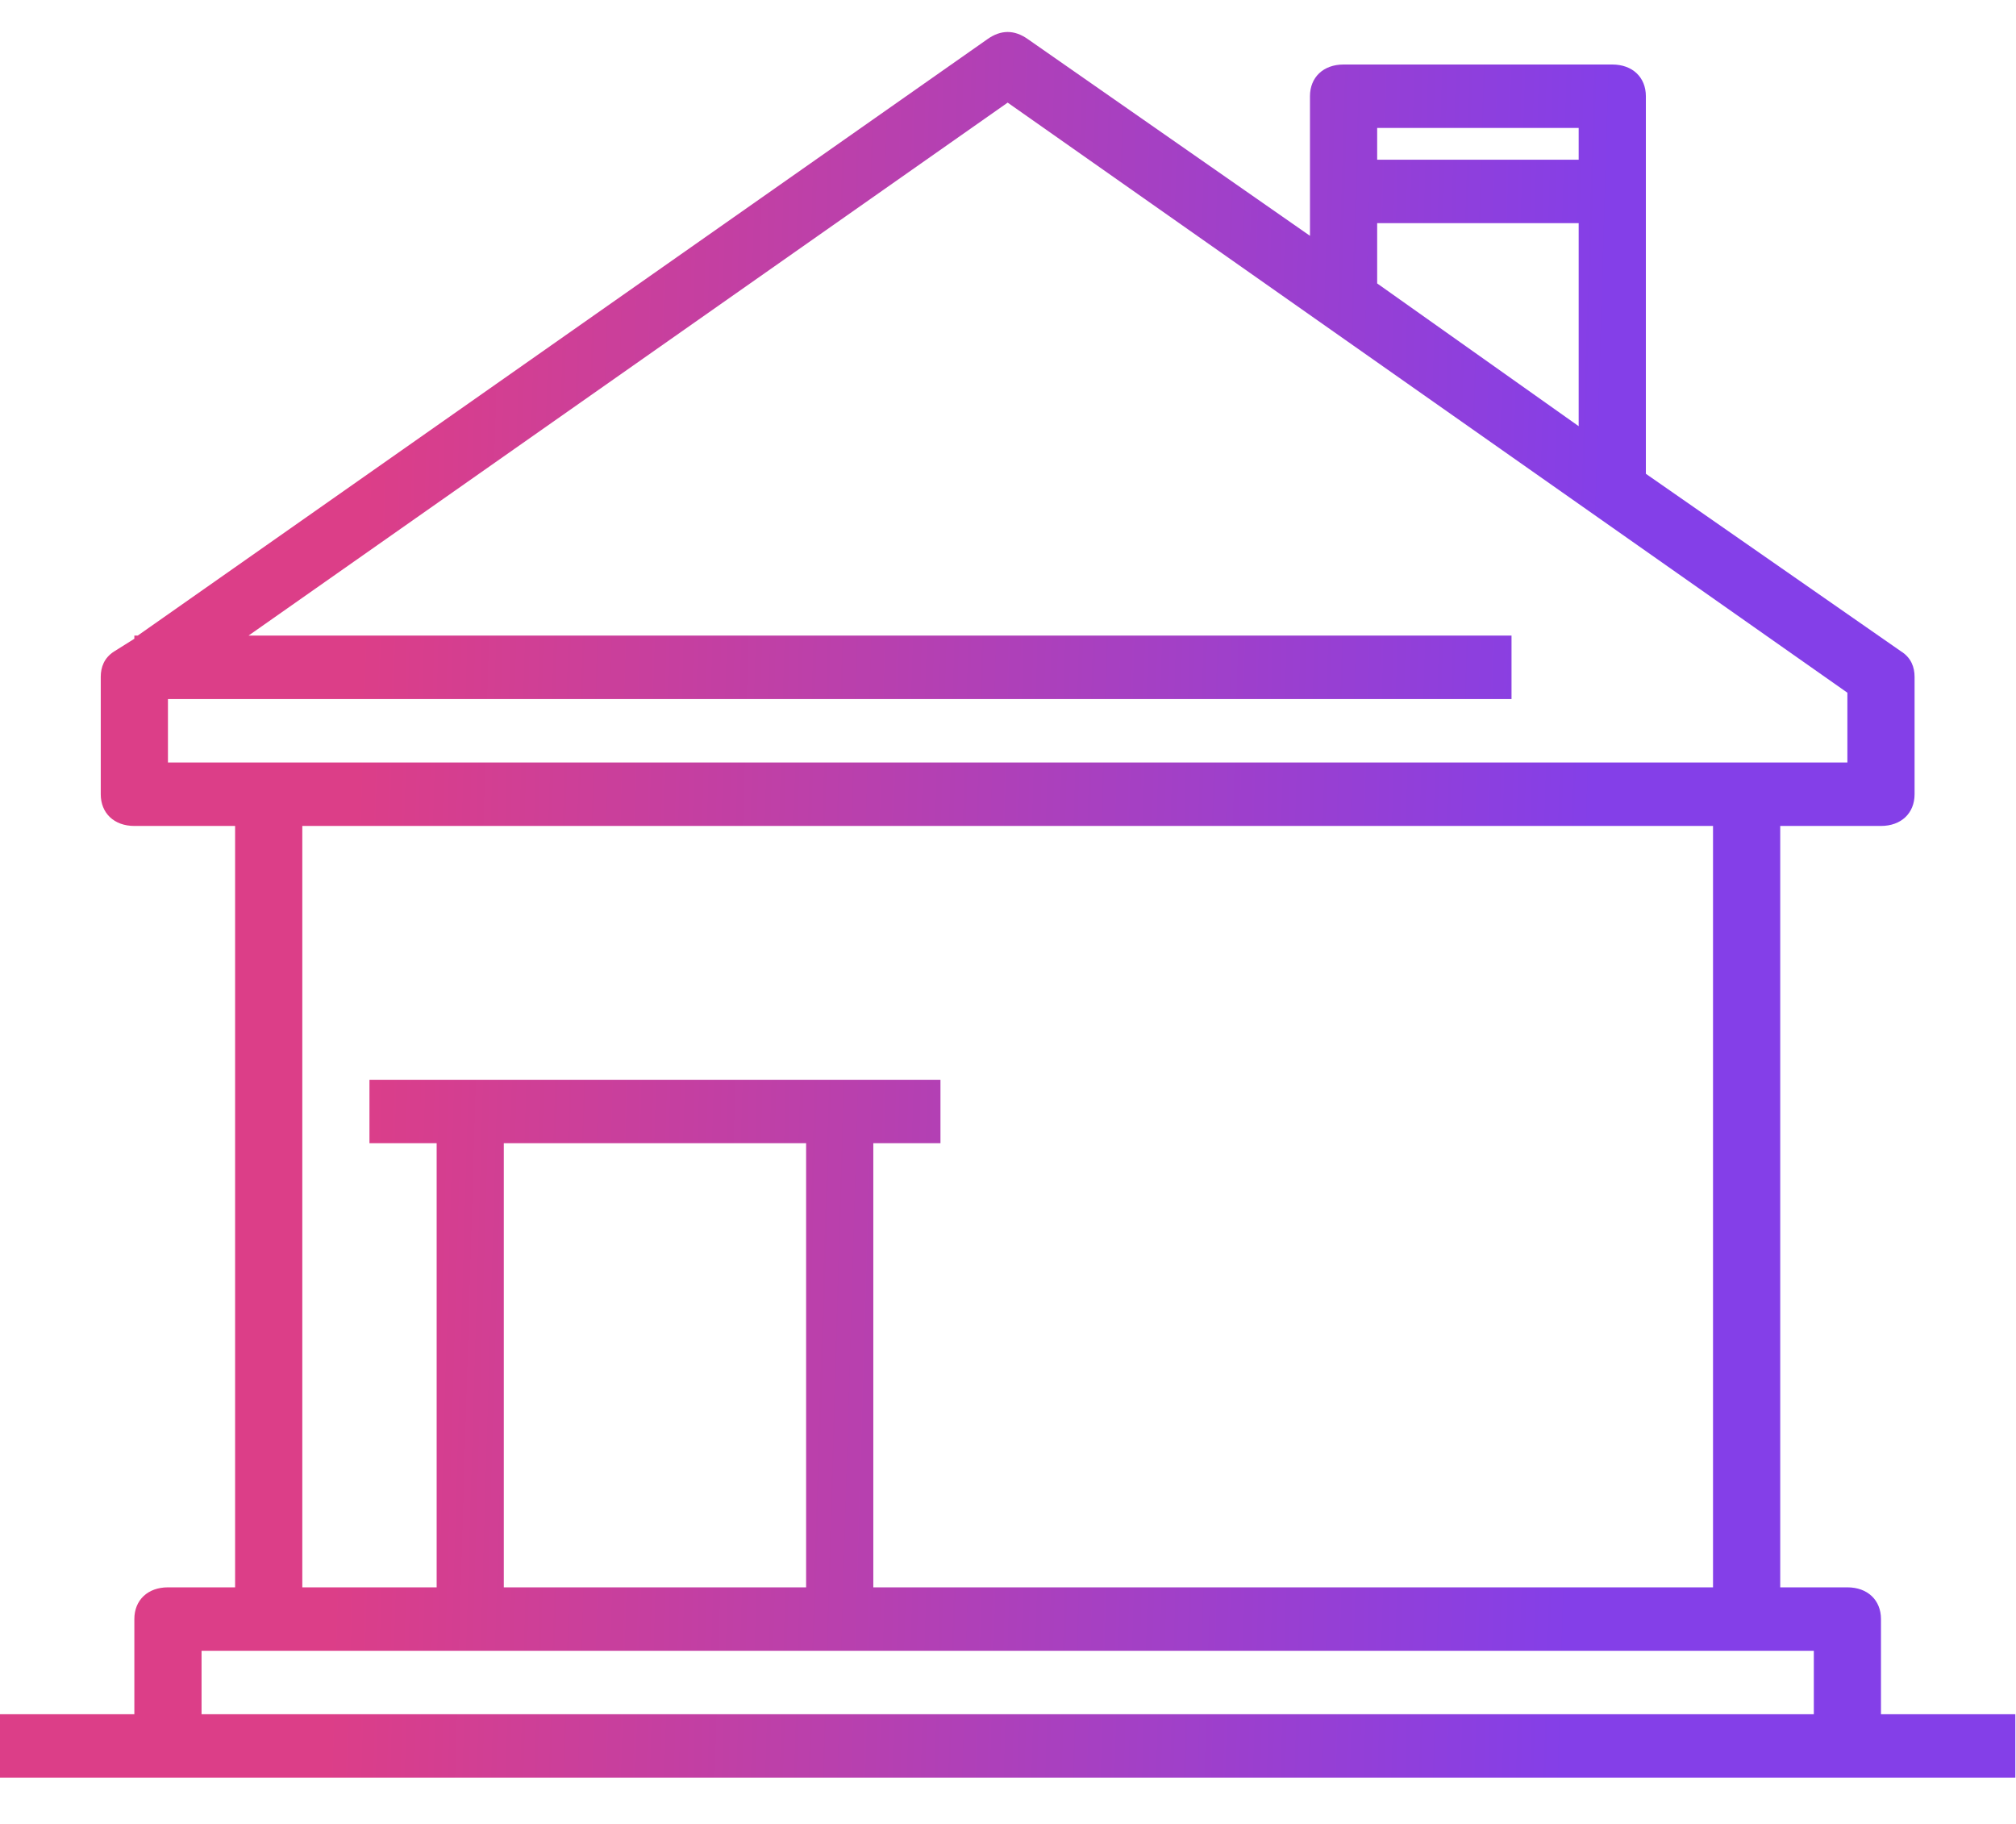
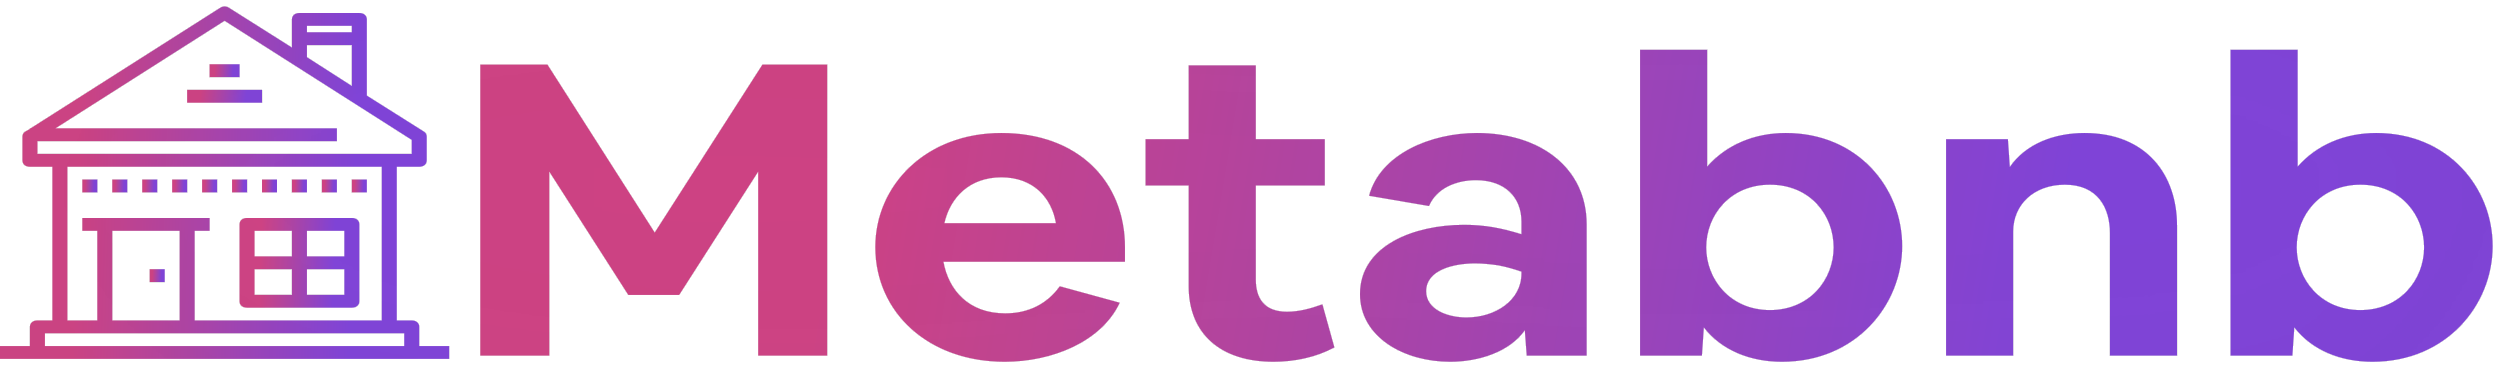
- <svg xmlns="http://www.w3.org/2000/svg" width="42" height="38" viewBox="0 0 42 38" fill="none">
-   <path d="M39.187 35.715V33.732C39.187 33.336 38.907 33.071 38.487 33.071H37.088V17.208H39.187C39.607 17.208 39.887 16.943 39.887 16.547V14.101C39.887 13.903 39.817 13.704 39.607 13.572L34.289 9.871V2.005C34.289 1.609 34.009 1.344 33.589 1.344H27.991C27.571 1.344 27.291 1.609 27.291 2.005V4.913L21.413 0.815C21.133 0.617 20.853 0.617 20.573 0.815L2.869 13.242H2.799V13.308L2.379 13.572C2.169 13.704 2.099 13.903 2.099 14.101V16.547C2.099 16.943 2.379 17.208 2.799 17.208H4.898V33.071H3.499C3.079 33.071 2.799 33.336 2.799 33.732V35.715H0V37.037H3.499H38.487H41.986V35.715H39.187ZM32.889 2.666V3.327H28.691V2.666H32.889ZM28.691 4.649H32.889V8.879L28.691 5.905V4.649ZM3.499 14.564H31.49V13.242H5.178L20.993 2.138L38.487 14.432V15.886H36.388H5.598H3.499V14.564ZM6.298 17.208H35.688V33.071H18.194V23.818H19.593V22.496H17.494H9.797H7.697V23.818H9.097V33.071H6.298V17.208ZM10.496 23.818H16.794V33.071H10.496V23.818ZM4.199 35.715V34.393H5.598H9.797H17.494H36.388H37.788V35.715H4.199Z" fill="url(#paint0_linear_3124_82)" />
+ <svg xmlns="http://www.w3.org/2000/svg" width="258" height="38" viewBox="0 0 258 38" fill="none">
+   <g filter="url(#filter0_i_1_269)">
+     <path d="M49.568 6.664V36.699H56.688V17.705L64.846 30.438H70.087L78.246 17.705V36.699H85.366V6.664H78.691L67.566 24.008L56.49 6.664H49.568ZM90.335 25.489C90.335 32.257 95.824 37.333 103.685 37.333C108.58 37.333 113.673 35.261 115.552 31.242L109.372 29.55C108.086 31.326 106.207 32.342 103.735 32.342C99.977 32.342 97.9 29.973 97.357 27.012H116.096V25.531C116.096 18.762 111.3 13.728 103.339 13.728C95.527 13.728 90.335 19.143 90.335 25.489ZM103.339 18.297C106.652 18.297 108.531 20.412 108.976 23.035H97.456C98.049 20.412 100.027 18.297 103.339 18.297ZM118.224 14.363V19.143H122.674V29.55C122.674 34.372 125.888 37.333 131.425 37.333C133.601 37.333 135.826 36.868 137.705 35.853L136.469 31.411C135.282 31.834 134.095 32.172 132.81 32.172C130.387 32.172 129.596 30.692 129.596 28.831V19.143H136.716V14.363H129.596V6.748H122.674V14.363H118.224ZM149.649 37.333C152.616 37.333 155.78 36.318 157.363 34.076L157.56 36.699H163.741V23.162C163.741 17.324 158.945 13.728 152.418 13.728C147.622 13.728 142.43 15.928 141.293 20.201L147.474 21.258C148.215 19.482 150.193 18.593 152.319 18.593C155.335 18.593 157.017 20.37 157.017 22.866V24.177C154.989 23.543 153.259 23.204 151.083 23.204C145.892 23.204 140.354 25.362 140.354 30.353C140.354 34.795 144.903 37.333 149.649 37.333ZM147.177 30.057C147.177 27.815 150.094 27.181 152.22 27.181C153.061 27.181 153.852 27.265 154.693 27.392C155.533 27.561 156.275 27.773 157.017 28.027V28.238C157.017 30.988 154.347 32.765 151.33 32.765C149.402 32.765 147.177 31.961 147.177 30.057ZM169.257 5.141V36.699H175.635L175.833 33.78C177.663 36.149 180.629 37.333 183.893 37.333C191.557 37.333 196.303 31.453 196.303 25.404C196.303 19.355 191.705 13.728 184.288 13.728C181.025 13.728 178.157 14.955 176.179 17.197V5.141H169.257ZM182.657 19.058C186.859 19.058 189.233 22.231 189.233 25.531C189.233 28.873 186.76 32.003 182.657 32.003C178.503 32.003 176.08 28.788 176.08 25.531C176.08 22.189 178.553 19.058 182.657 19.058ZM200.836 14.363V36.699H207.758V23.881C207.758 21.131 209.884 19.058 213.098 19.058C216.51 19.058 217.746 21.47 217.746 24.05V36.699H224.668V23.289C224.668 18.086 221.553 13.728 215.125 13.728C211.961 13.728 209.044 14.87 207.412 17.239L207.214 14.363H200.836ZM230.193 5.141V36.699H236.572L236.77 33.78C238.599 36.149 241.566 37.333 244.829 37.333C252.493 37.333 257.239 31.453 257.239 25.404C257.239 19.355 252.641 13.728 245.224 13.728C241.961 13.728 239.093 14.955 237.116 17.197V5.141H230.193ZM243.593 19.058C247.796 19.058 250.169 22.231 250.169 25.531C250.169 28.873 247.697 32.003 243.593 32.003C239.439 32.003 237.017 28.788 237.017 25.531C237.017 22.189 239.489 19.058 243.593 19.058Z" fill="url(#paint0_linear_1_269)" />
+     <path d="M24.722 6.632H21.632V7.954H24.722V6.632Z" fill="url(#paint1_linear_1_269)" />
+     <path d="M27.04 9.276H19.314V10.598H27.04V9.276Z" fill="url(#paint2_linear_1_269)" />
+     <path d="M10.043 18.53H8.498V19.852H10.043V18.53Z" fill="url(#paint3_linear_1_269)" />
+     <path d="M13.133 18.53H11.588V19.852H13.133V18.53Z" fill="url(#paint4_linear_1_269)" />
+     <path d="M16.224 18.53H14.679V19.852H16.224V18.53Z" fill="url(#paint5_linear_1_269)" />
+     <path d="M19.314 18.53H17.769V19.852H19.314V18.53Z" fill="url(#paint6_linear_1_269)" />
+     <path d="M22.404 18.53H20.859V19.852H22.404V18.53Z" fill="url(#paint7_linear_1_269)" />
+     <path d="M25.495 18.53H23.95V19.852H25.495V18.53Z" fill="url(#paint8_linear_1_269)" />
+     <path d="M28.585 18.53H27.04V19.852H28.585V18.53Z" fill="url(#paint9_linear_1_269)" />
+     <path d="M31.675 18.53H30.13V19.852H31.675V18.53Z" fill="url(#paint10_linear_1_269)" />
+     <path d="M34.766 18.53H33.221V19.852H34.766V18.53Z" fill="url(#paint11_linear_1_269)" />
+     <path d="M37.856 18.53H36.311V19.852H37.856V18.53Z" fill="url(#paint12_linear_1_269)" />
+     <path d="M16.997 27.783H15.451V29.105H16.997V27.783Z" fill="url(#paint13_linear_1_269)" />
+     <path d="M24.722 23.157V31.088C24.722 31.485 25.031 31.749 25.495 31.749H36.311C36.774 31.749 37.083 31.485 37.083 31.088V23.157C37.083 22.76 36.774 22.496 36.311 22.496H25.495C25.031 22.496 24.722 22.761 24.722 23.157ZM26.267 27.784H30.13V30.427H26.267V27.784ZM31.675 30.427V27.784H35.538V30.427H31.675ZM35.538 26.462H31.675V23.818H35.538V26.462ZM30.13 23.818V26.462H26.267V23.818H30.13Z" fill="url(#paint14_linear_1_269)" />
+     <path d="M43.264 35.715V33.732C43.264 33.336 42.955 33.071 42.491 33.071H40.946V17.208H43.264C43.727 17.208 44.036 16.943 44.036 16.547V14.101C44.036 13.903 43.959 13.704 43.727 13.572L37.856 9.871V2.005C37.856 1.609 37.547 1.344 37.083 1.344H30.903C30.439 1.344 30.13 1.609 30.13 2.005V4.913L23.641 0.815C23.331 0.617 23.023 0.617 22.713 0.815L3.168 13.242H3.09V13.308L2.627 13.572C2.395 13.704 2.318 13.903 2.318 14.101V16.547C2.318 16.943 2.627 17.208 3.09 17.208H5.408V33.071H3.863C3.399 33.071 3.09 33.336 3.09 33.732V35.715H0V37.037H3.863H42.491H46.354V35.715H43.264ZM36.311 2.666V3.327H31.675V2.666H36.311ZM31.675 4.649H36.311V8.879L31.675 5.905V4.649ZM3.863 14.564H34.766V13.242H5.717L23.177 2.138L42.491 14.432V15.886H40.173H6.181H3.863V14.564ZM6.953 17.208H39.401V33.071H20.087V23.818H21.632V22.496H19.314H10.816H8.498V23.818H10.043V33.071H6.953V17.208ZM11.588 23.818H18.542V33.071H11.588V23.818ZM4.635 35.715V34.393H6.181H10.816H19.314H40.173H41.719V35.715H4.635Z" fill="url(#paint15_linear_1_269)" />
+   </g>
  <defs>
-     <linearGradient id="paint0_linear_3124_82" x1="7.743" y1="4.546" x2="33.532" y2="5.312" gradientUnits="userSpaceOnUse">
+     <filter id="filter0_i_1_269" x="0" y="0.667" width="261.24" height="40.667" filterUnits="userSpaceOnUse" color-interpolation-filters="sRGB">
+       <feFlood flood-opacity="0" result="BackgroundImageFix" />
+       <feBlend mode="normal" in="SourceGraphic" in2="BackgroundImageFix" result="shape" />
+       <feColorMatrix in="SourceAlpha" type="matrix" values="0 0 0 0 0 0 0 0 0 0 0 0 0 0 0 0 0 0 127 0" result="hardAlpha" />
+       <feOffset dx="4" dy="4" />
+       <feGaussianBlur stdDeviation="22" />
+       <feComposite in2="hardAlpha" operator="arithmetic" k2="-1" k3="1" />
+       <feColorMatrix type="matrix" values="0 0 0 0 0.376 0 0 0 0 0.376 0 0 0 0 0.376 0 0 0 0.15 0" />
+       <feBlend mode="normal" in2="shape" result="effect1_innerShadow_1_269" />
+     </filter>
+     <linearGradient id="paint0_linear_1_269" x1="87.867" y1="8.575" x2="212.116" y2="29.186" gradientUnits="userSpaceOnUse">
+       <stop stop-color="#DC3E88" />
+       <stop offset="0.419" stop-color="#B840AE" />
+       <stop offset="1" stop-color="#843FE8" />
+     </linearGradient>
+     <linearGradient id="paint1_linear_1_269" x1="22.202" y1="6.773" x2="24.095" y2="6.887" gradientUnits="userSpaceOnUse">
+       <stop stop-color="#DC3E88" />
+       <stop offset="0.419" stop-color="#B840AE" />
+       <stop offset="1" stop-color="#843FE8" />
+     </linearGradient>
+     <linearGradient id="paint2_linear_1_269" x1="20.739" y1="9.417" x2="25.384" y2="10.115" gradientUnits="userSpaceOnUse">
+       <stop stop-color="#DC3E88" />
+       <stop offset="0.419" stop-color="#B840AE" />
+       <stop offset="1" stop-color="#843FE8" />
+     </linearGradient>
+     <linearGradient id="paint3_linear_1_269" x1="8.783" y1="18.671" x2="9.732" y2="18.699" gradientUnits="userSpaceOnUse">
+       <stop stop-color="#DC3E88" />
+       <stop offset="0.419" stop-color="#B840AE" />
+       <stop offset="1" stop-color="#843FE8" />
+     </linearGradient>
+     <linearGradient id="paint4_linear_1_269" x1="11.873" y1="18.671" x2="12.822" y2="18.699" gradientUnits="userSpaceOnUse">
+       <stop stop-color="#DC3E88" />
+       <stop offset="0.419" stop-color="#B840AE" />
+       <stop offset="1" stop-color="#843FE8" />
+     </linearGradient>
+     <linearGradient id="paint5_linear_1_269" x1="14.964" y1="18.671" x2="15.913" y2="18.699" gradientUnits="userSpaceOnUse">
+       <stop stop-color="#DC3E88" />
+       <stop offset="0.419" stop-color="#B840AE" />
+       <stop offset="1" stop-color="#843FE8" />
+     </linearGradient>
+     <linearGradient id="paint6_linear_1_269" x1="18.054" y1="18.671" x2="19.003" y2="18.699" gradientUnits="userSpaceOnUse">
+       <stop stop-color="#DC3E88" />
+       <stop offset="0.419" stop-color="#B840AE" />
+       <stop offset="1" stop-color="#843FE8" />
+     </linearGradient>
+     <linearGradient id="paint7_linear_1_269" x1="21.144" y1="18.671" x2="22.093" y2="18.699" gradientUnits="userSpaceOnUse">
+       <stop stop-color="#DC3E88" />
+       <stop offset="0.419" stop-color="#B840AE" />
+       <stop offset="1" stop-color="#843FE8" />
+     </linearGradient>
+     <linearGradient id="paint8_linear_1_269" x1="24.235" y1="18.671" x2="25.184" y2="18.699" gradientUnits="userSpaceOnUse">
+       <stop stop-color="#DC3E88" />
+       <stop offset="0.419" stop-color="#B840AE" />
+       <stop offset="1" stop-color="#843FE8" />
+     </linearGradient>
+     <linearGradient id="paint9_linear_1_269" x1="27.325" y1="18.671" x2="28.274" y2="18.699" gradientUnits="userSpaceOnUse">
+       <stop stop-color="#DC3E88" />
+       <stop offset="0.419" stop-color="#B840AE" />
+       <stop offset="1" stop-color="#843FE8" />
+     </linearGradient>
+     <linearGradient id="paint10_linear_1_269" x1="30.415" y1="18.671" x2="31.364" y2="18.699" gradientUnits="userSpaceOnUse">
+       <stop stop-color="#DC3E88" />
+       <stop offset="0.419" stop-color="#B840AE" />
+       <stop offset="1" stop-color="#843FE8" />
+     </linearGradient>
+     <linearGradient id="paint11_linear_1_269" x1="33.505" y1="18.671" x2="34.454" y2="18.699" gradientUnits="userSpaceOnUse">
+       <stop stop-color="#DC3E88" />
+       <stop offset="0.419" stop-color="#B840AE" />
+       <stop offset="1" stop-color="#843FE8" />
+     </linearGradient>
+     <linearGradient id="paint12_linear_1_269" x1="36.596" y1="18.671" x2="37.545" y2="18.699" gradientUnits="userSpaceOnUse">
+       <stop stop-color="#DC3E88" />
+       <stop offset="0.419" stop-color="#B840AE" />
+       <stop offset="1" stop-color="#843FE8" />
+     </linearGradient>
+     <linearGradient id="paint13_linear_1_269" x1="15.736" y1="27.924" x2="16.685" y2="27.953" gradientUnits="userSpaceOnUse">
+       <stop stop-color="#DC3E88" />
+       <stop offset="0.419" stop-color="#B840AE" />
+       <stop offset="1" stop-color="#843FE8" />
+     </linearGradient>
+     <linearGradient id="paint14_linear_1_269" x1="27.002" y1="23.483" x2="34.592" y2="23.743" gradientUnits="userSpaceOnUse">
+       <stop stop-color="#DC3E88" />
+       <stop offset="0.419" stop-color="#B840AE" />
+       <stop offset="1" stop-color="#843FE8" />
+     </linearGradient>
+     <linearGradient id="paint15_linear_1_269" x1="8.549" y1="4.546" x2="37.015" y2="5.479" gradientUnits="userSpaceOnUse">
      <stop stop-color="#DC3E88" />
      <stop offset="0.419" stop-color="#B840AE" />
      <stop offset="1" stop-color="#843FE8" />
    </linearGradient>
  </defs>
</svg>
